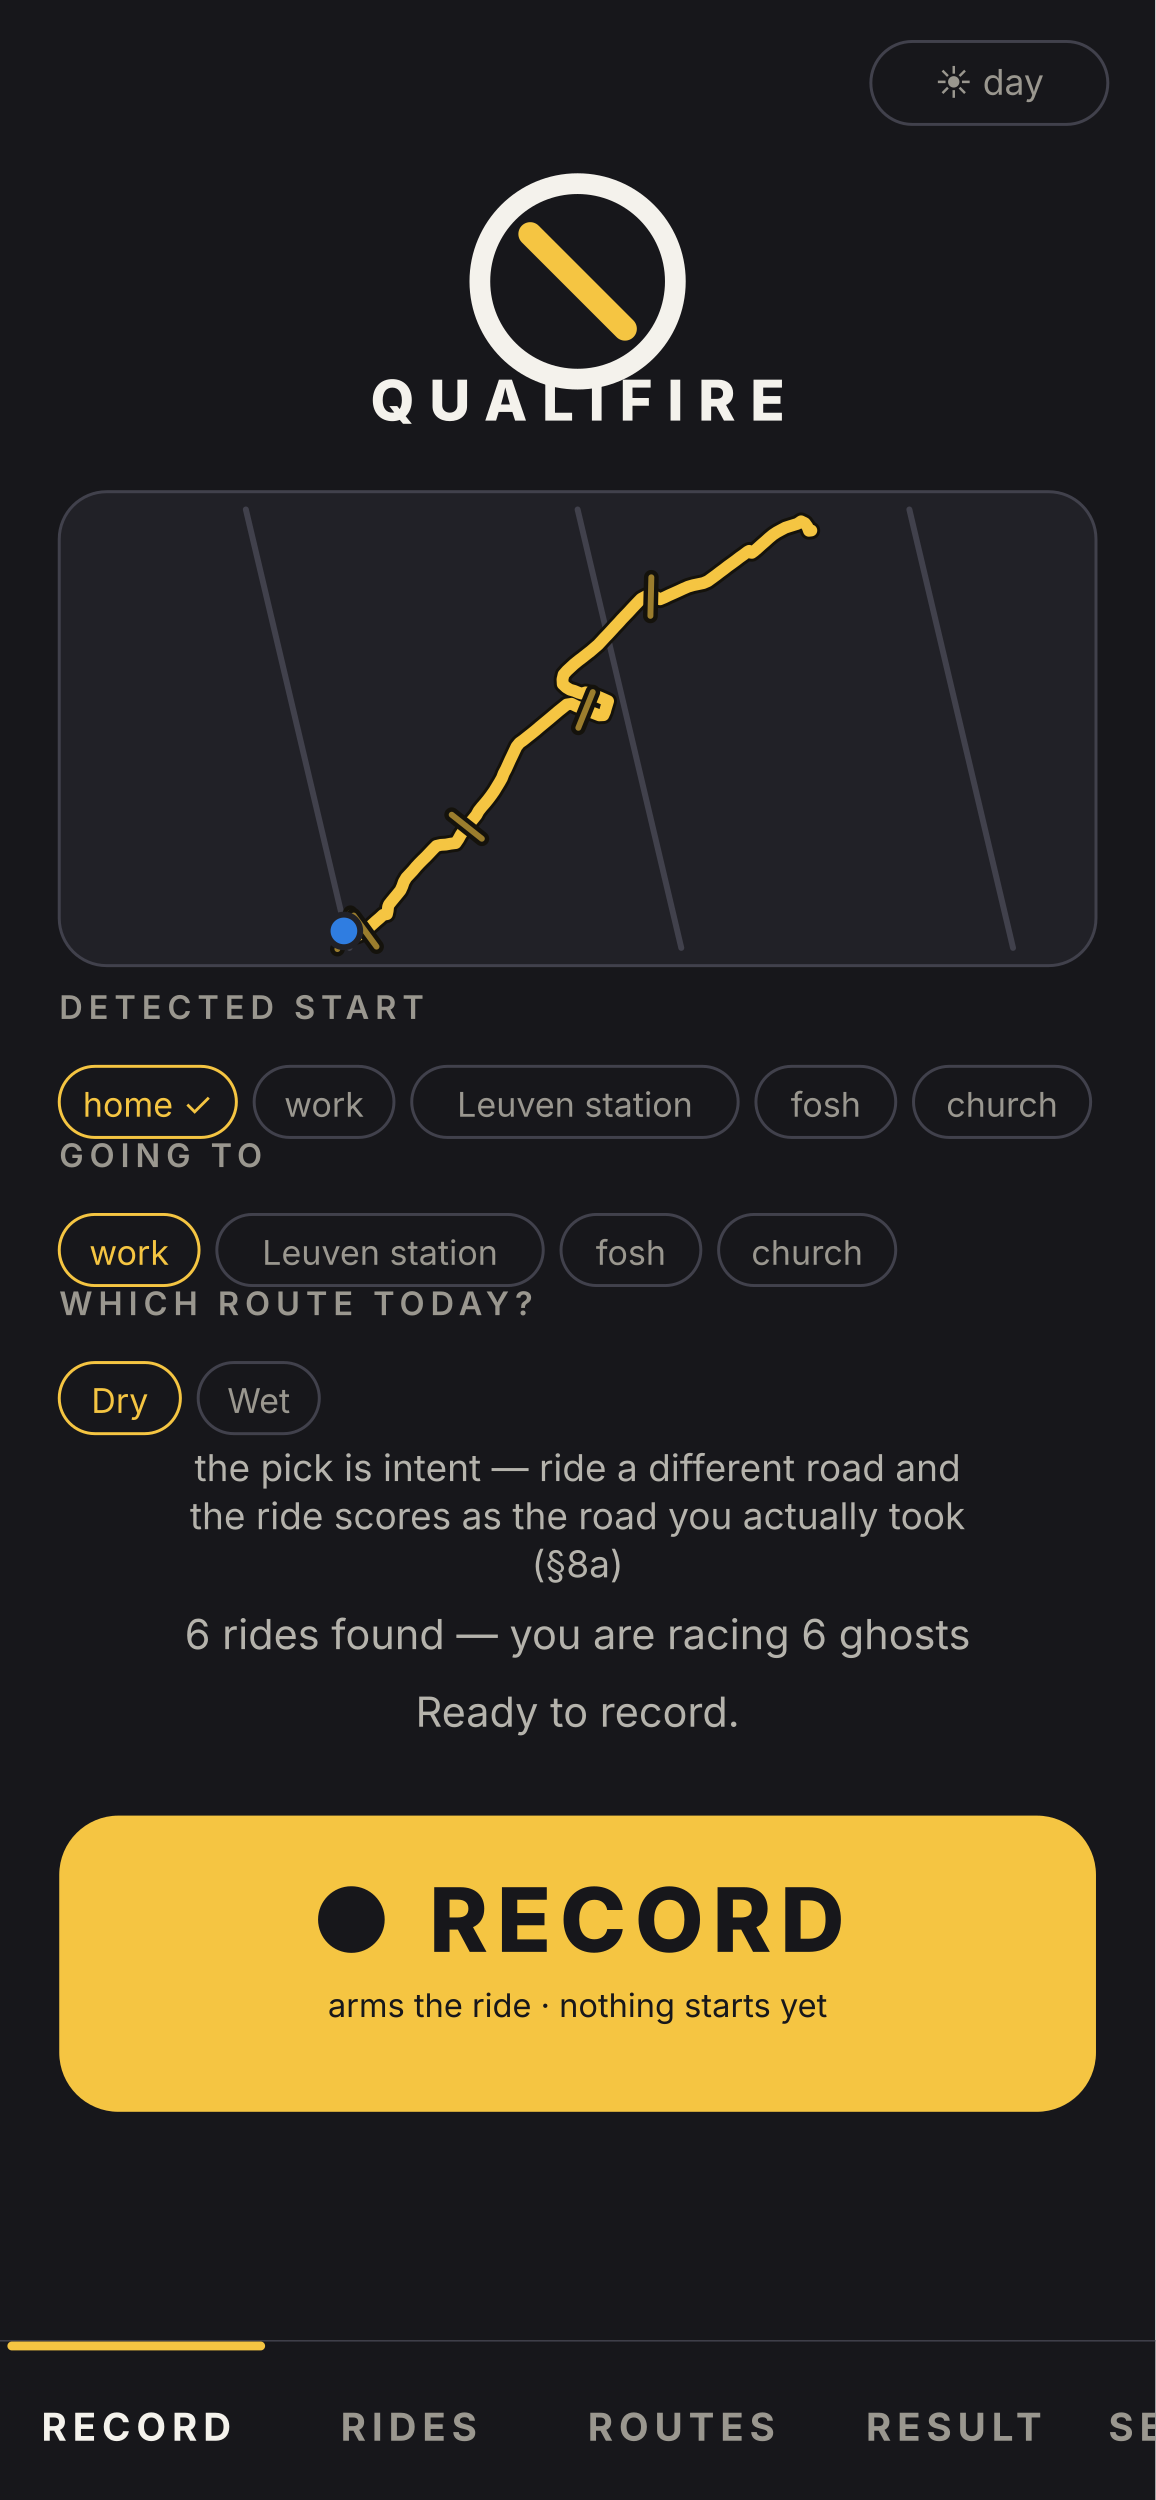
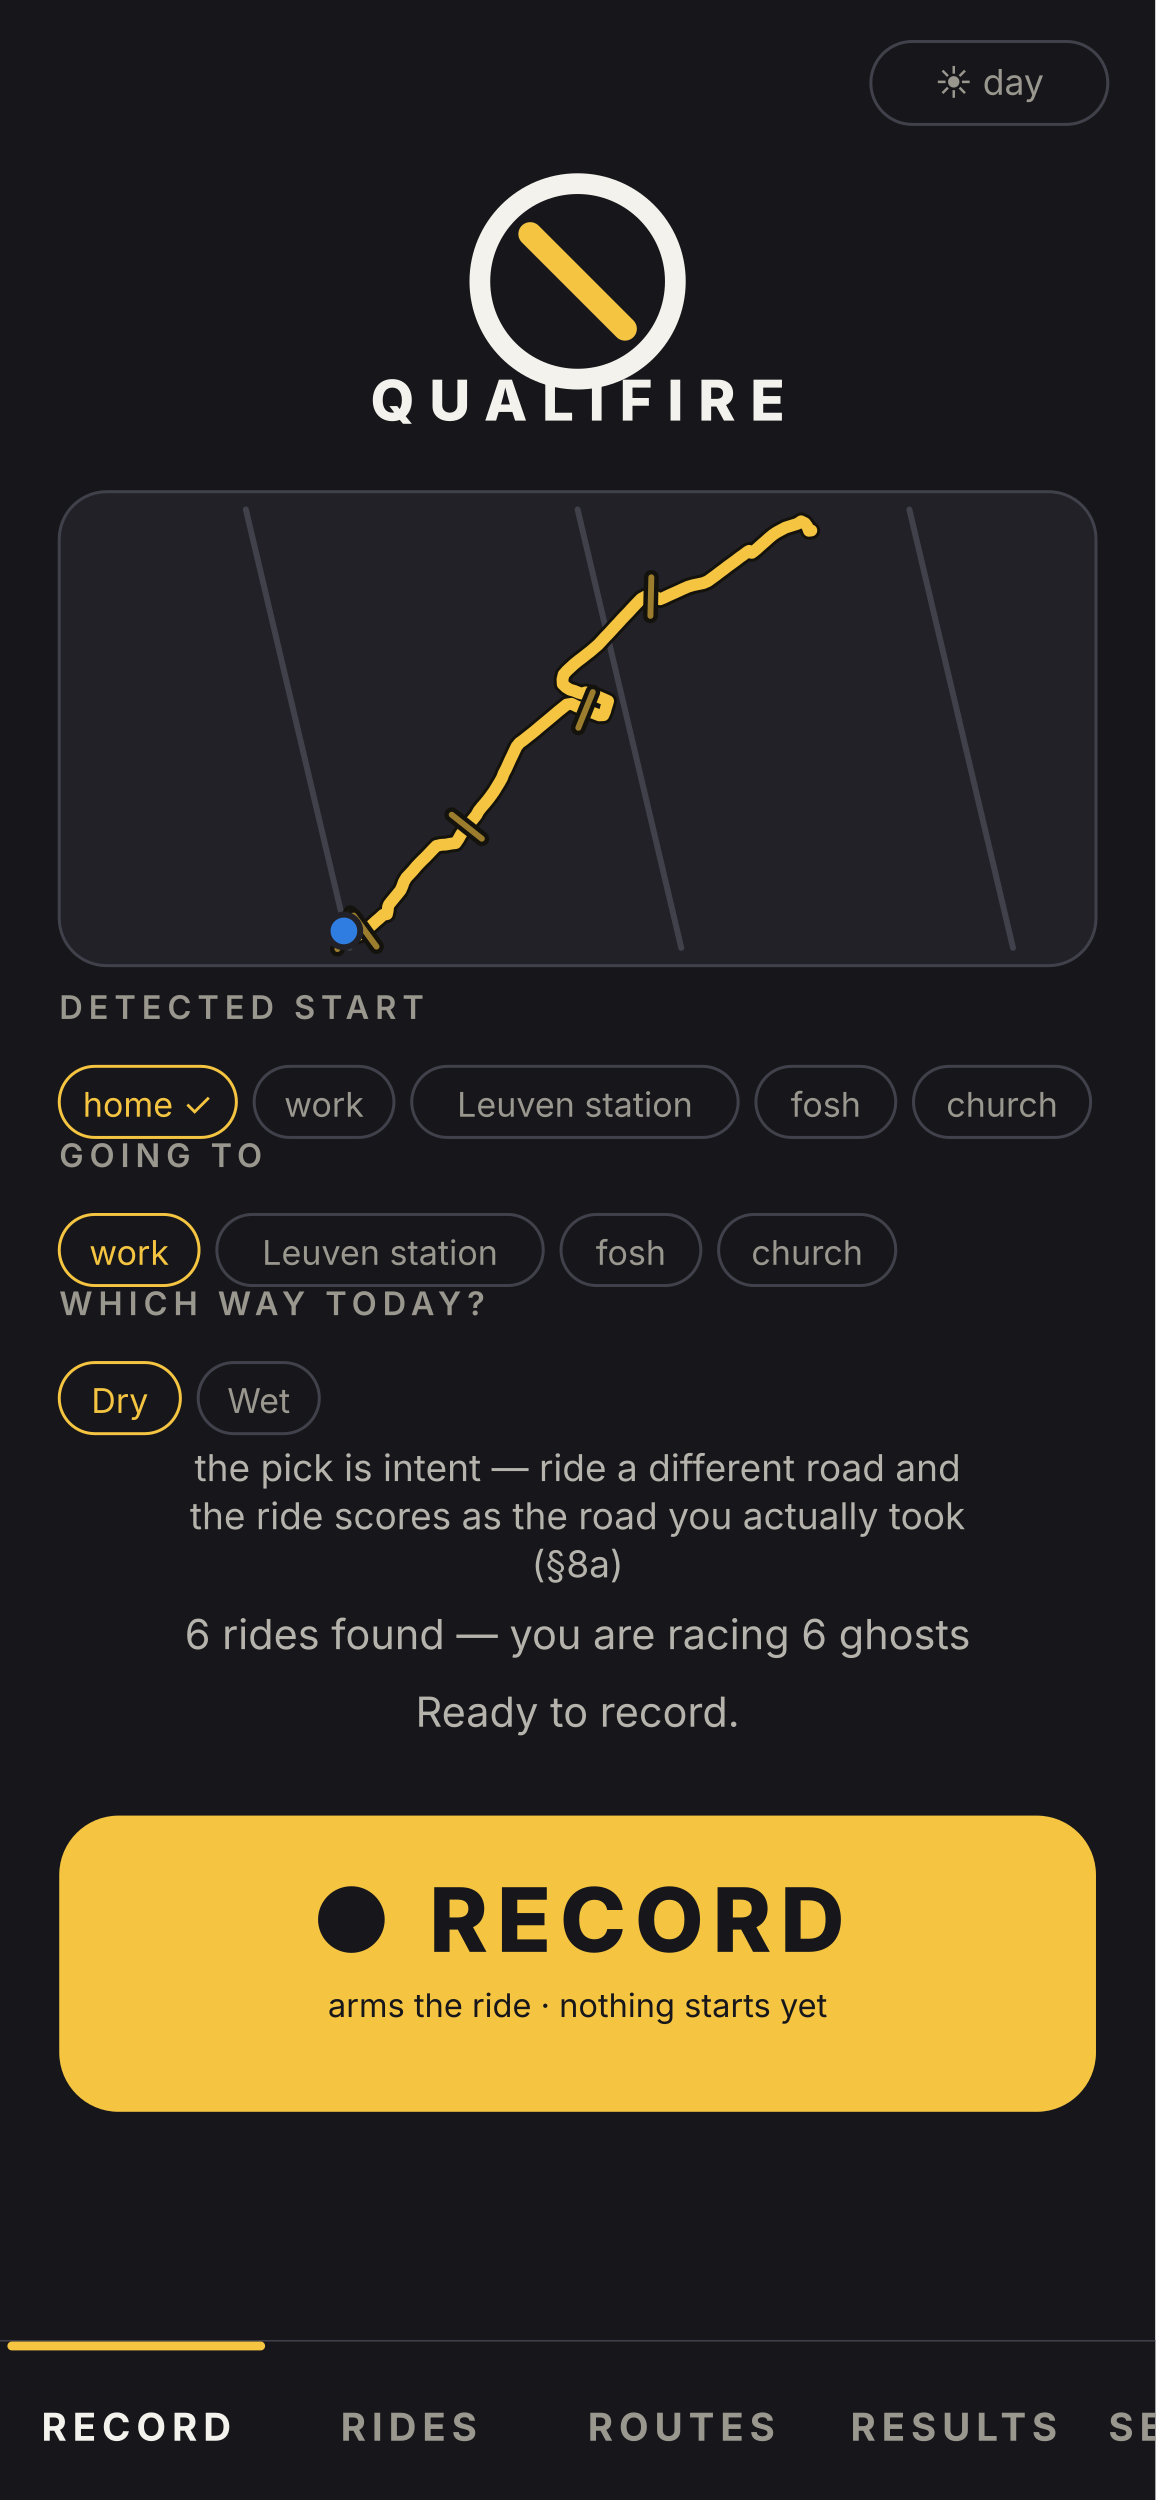
<svg xmlns="http://www.w3.org/2000/svg" viewBox="0 0 390 844" width="390" height="844">
  <defs>
    <clipPath id="tabbar_viewport_clip">
      <rect x="0" y="790" width="390" height="54" />
    </clipPath>
  </defs>
  <g id="bg">
    <rect id="bg_ground" x="0" y="0" width="390" height="844" fill="#17171b" />
  </g>
  <g id="content">
    <g id="content_theme_pill">
      <rect id="content_theme_pill_bg" x="294" y="14" width="80" height="28" fill="none" stroke="#41414c" stroke-width="1" rx="14" />
      <text id="content_theme_pill_label" x="334" y="32" font-family="Inter, 'Segoe UI', system-ui, sans-serif" font-size="12" font-weight="400" fill="#9a978f" text-anchor="middle">☀ day</text>
    </g>
    <circle id="content_logo_ring" cx="195" cy="95" r="33" fill="none" stroke="#F4F2EC" stroke-width="7" />
    <line id="content_logo_slash" x1="179" y1="79" x2="211" y2="111" stroke="#F5C542" stroke-width="8" stroke-linecap="round" />
    <text id="content_app_title" x="195" y="142" font-family="Inter, 'Segoe UI', system-ui, sans-serif" font-size="19" font-weight="800" fill="#F4F2EC" text-anchor="middle" letter-spacing="5" style="text-transform:uppercase">QUALIFIRE</text>
    <g id="content_map">
      <rect id="content_map_ground" x="20" y="166" width="350" height="160" fill="#212127" stroke="#41414c" stroke-width="1" rx="16" />
      <line id="content_map_street_1" x1="83" y1="172" x2="118" y2="320" stroke="#41414c" stroke-width="2" stroke-linecap="round" />
      <line id="content_map_street_2" x1="195" y1="172" x2="230" y2="320" stroke="#41414c" stroke-width="2" stroke-linecap="round" />
      <line id="content_map_street_3" x1="307" y1="172" x2="342" y2="320" stroke="#41414c" stroke-width="2" stroke-linecap="round" />
      <path id="content_map_route_line_casing" d="M116.1 314.28 L116.68 314.23 L117.09 314.63 L118.24 315.19 L119.87 316 L120.77 315.75 L122.01 315.24 L123.26 314.33 L124.44 313.22 L125.66 312.15 L126.87 311.04 L128.12 309.98 L129.33 308.86 L130.64 308.61 L130.87 307.55 L131.03 306.08 L131.31 305.37 L132.18 304.26 L133.23 302.99 L134.19 301.83 L135.21 300.56 L135.82 299.2 L136.33 297.73 L137.16 296.31 L138.34 295.05 L139.43 293.88 L140.48 292.62 L141.57 291.45 L142.72 290.29 L143.87 289.17 L145.02 287.96 L146.17 286.74 L147.32 285.58 L148.86 285.23 L150.52 285.13 L152.18 284.82 L153.84 284.62 L154.74 283.3 L155.57 281.78 L156.53 280.42 L157.58 279.1 L158.64 277.84 L159.75 276.52 L160.81 275.2 L161.61 273.74 L162.66 272.42 L163.81 271.1 L164.87 269.79 L165.86 268.47 L166.85 267.06 L167.74 265.59 L168.61 264.17 L169.44 262.7 L170.04 261.13 L170.84 259.62 L171.51 258.15 L172.22 256.58 L172.95 255.06 L173.69 253.49 L174.36 252.07 L175.38 250.81 L176.72 249.85 L178.06 248.78 L179.41 247.72 L180.72 246.66 L182.03 245.54 L183.37 244.43 L184.71 243.32 L186.05 242.2 L187.36 241.09 L188.67 239.98 L190.02 238.91 L191.33 237.85 L192.95 237.6 L194.49 238.36 L196.02 239.02 L197.68 239.67 L199.22 240.28 L200.75 240.89 L202.32 241.5 L203.72 241.44 L204.27 240.18 L204.46 239.42 L205.29 236.69 L203.85 236.03 L202.32 235.37 L200.75 234.81 L199.25 234.16 L197.72 233.75 L196.41 234.16 L195.32 233.85 L193.88 233.25 L192.44 232.84 L191.17 232.08 L189.98 230.97 L189.89 229.35 L190.27 227.73 L191.39 226.46 L192.64 225.3 L193.79 224.24 L195.29 223.02 L196.63 222.01 L197.97 220.95 L199.41 219.83 L200.75 218.67 L201.93 217.66 L203.02 216.49 L204.17 215.23 L205.35 214.01 L206.47 212.8 L207.62 211.53 L208.77 210.32 L209.86 209.1 L211.01 207.89 L212.1 206.77 L213.25 205.51 L214.3 204.39 L215.45 203.18 L216.44 202.17 L218.01 201.31 L219.73 201.41 L221.52 201.61 L222.83 202.32 L224.3 201.71 L225.87 200.95 L227.47 200.24 L229.03 199.54 L230.66 198.78 L232.29 198.07 L234.02 197.56 L235.71 197.21 L237.44 196.85 L238.97 196.2 L240.31 195.23 L241.69 194.22 L243 193.21 L244.37 192.2 L245.68 191.18 L247.02 190.22 L248.4 189.21 L249.71 188.2 L251.08 187.24 L252.36 186.27 L252.93 185.97 L253.48 186.58 L253.83 186.63 L254.6 186.07 L255.78 185.06 L257.06 183.9 L258.3 182.83 L259.58 181.67 L260.92 180.56 L262.23 179.69 L263.61 178.94 L265.14 178.13 L266.74 177.62 L268.05 177.21 L269.2 176.86 L270.45 176 L271.76 176.66 L272.62 177.87 L273.1 179.19 L273.9 179.09" fill="none" stroke="#14120C" stroke-width="6" stroke-linecap="round" stroke-linejoin="round" />
      <path id="content_map_route_line" d="M116.1 314.28 L116.68 314.23 L117.09 314.63 L118.24 315.19 L119.87 316 L120.77 315.75 L122.01 315.24 L123.26 314.33 L124.44 313.22 L125.66 312.15 L126.87 311.04 L128.12 309.98 L129.33 308.86 L130.64 308.61 L130.87 307.55 L131.03 306.08 L131.31 305.37 L132.18 304.26 L133.23 302.99 L134.19 301.83 L135.21 300.56 L135.82 299.2 L136.33 297.73 L137.16 296.31 L138.34 295.05 L139.43 293.88 L140.48 292.62 L141.57 291.45 L142.72 290.29 L143.87 289.17 L145.02 287.96 L146.17 286.74 L147.32 285.58 L148.86 285.23 L150.52 285.13 L152.18 284.82 L153.84 284.62 L154.74 283.3 L155.57 281.78 L156.53 280.42 L157.58 279.1 L158.64 277.84 L159.75 276.52 L160.81 275.2 L161.61 273.74 L162.66 272.42 L163.81 271.1 L164.87 269.79 L165.86 268.47 L166.85 267.06 L167.74 265.59 L168.61 264.17 L169.44 262.7 L170.04 261.13 L170.84 259.62 L171.51 258.15 L172.22 256.58 L172.95 255.06 L173.69 253.49 L174.36 252.07 L175.38 250.81 L176.72 249.85 L178.06 248.78 L179.41 247.72 L180.72 246.66 L182.03 245.54 L183.37 244.43 L184.71 243.32 L186.05 242.2 L187.36 241.09 L188.67 239.98 L190.02 238.91 L191.33 237.85 L192.95 237.6 L194.49 238.36 L196.02 239.02 L197.68 239.67 L199.22 240.28 L200.75 240.89 L202.32 241.5 L203.72 241.44 L204.27 240.18 L204.46 239.42 L205.29 236.69 L203.85 236.03 L202.32 235.37 L200.75 234.81 L199.25 234.16 L197.72 233.75 L196.41 234.16 L195.32 233.85 L193.88 233.25 L192.44 232.84 L191.17 232.08 L189.98 230.97 L189.89 229.35 L190.27 227.73 L191.39 226.46 L192.64 225.3 L193.79 224.24 L195.29 223.02 L196.63 222.01 L197.97 220.95 L199.41 219.83 L200.75 218.67 L201.93 217.66 L203.02 216.49 L204.17 215.23 L205.35 214.01 L206.47 212.8 L207.62 211.53 L208.77 210.32 L209.86 209.1 L211.01 207.89 L212.1 206.77 L213.25 205.51 L214.3 204.39 L215.45 203.18 L216.44 202.17 L218.01 201.31 L219.73 201.41 L221.52 201.61 L222.83 202.32 L224.3 201.71 L225.87 200.95 L227.47 200.24 L229.03 199.54 L230.66 198.78 L232.29 198.07 L234.02 197.56 L235.71 197.21 L237.44 196.85 L238.97 196.2 L240.31 195.23 L241.69 194.22 L243 193.21 L244.37 192.2 L245.68 191.18 L247.02 190.22 L248.4 189.21 L249.71 188.2 L251.08 187.24 L252.36 186.27 L252.93 185.97 L253.48 186.58 L253.83 186.63 L254.6 186.07 L255.78 185.06 L257.06 183.9 L258.3 182.83 L259.58 181.67 L260.92 180.56 L262.23 179.69 L263.61 178.94 L265.14 178.13 L266.74 177.62 L268.05 177.21 L269.2 176.86 L270.45 176 L271.76 176.66 L272.62 177.87 L273.1 179.19 L273.9 179.09" fill="none" stroke="#F5C542" stroke-width="4" stroke-linecap="round" stroke-linejoin="round" />
      <line id="content_map_gate_tick_1_casing" x1="118.29" y1="308.16" x2="113.91" y2="320.4" stroke="#14120C" stroke-width="5" stroke-linecap="round" />
      <line id="content_map_gate_tick_1" x1="118.29" y1="308.16" x2="113.91" y2="320.4" stroke="#F5C542" stroke-width="2" stroke-linecap="round" opacity="0.6" />
      <line id="content_map_gate_tick_2_casing" x1="119.41" y1="309.09" x2="127.11" y2="319.57" stroke="#14120C" stroke-width="5" stroke-linecap="round" />
      <line id="content_map_gate_tick_2" x1="119.41" y1="309.09" x2="127.11" y2="319.57" stroke="#F5C542" stroke-width="2" stroke-linecap="round" opacity="0.6" />
      <line id="content_map_gate_tick_3_casing" x1="152.49" y1="275.06" x2="162.67" y2="283.15" stroke="#14120C" stroke-width="5" stroke-linecap="round" />
      <line id="content_map_gate_tick_3" x1="152.49" y1="275.06" x2="162.67" y2="283.15" stroke="#F5C542" stroke-width="2" stroke-linecap="round" opacity="0.6" />
      <line id="content_map_gate_tick_4_casing" x1="200.12" y1="233.65" x2="195.25" y2="245.7" stroke="#14120C" stroke-width="5" stroke-linecap="round" />
      <line id="content_map_gate_tick_4" x1="200.12" y1="233.65" x2="195.25" y2="245.7" stroke="#F5C542" stroke-width="2" stroke-linecap="round" opacity="0.6" />
      <line id="content_map_gate_tick_5_casing" x1="219.89" y1="194.91" x2="219.58" y2="207.91" stroke="#14120C" stroke-width="5" stroke-linecap="round" />
      <line id="content_map_gate_tick_5" x1="219.89" y1="194.91" x2="219.58" y2="207.91" stroke="#F5C542" stroke-width="2" stroke-linecap="round" opacity="0.6" />
      <circle id="content_map_rider_dot" cx="116.1" cy="314.28" r="5.5" fill="#2F7DE1" stroke="#212127" stroke-width="2" />
      <rect id="content_map_placeholder_note" x="20" y="166" width="4" height="4" fill="none" />
    </g>
    <text id="content_flow_from_label" x="20" y="344" font-family="Inter, 'Segoe UI', system-ui, sans-serif" font-size="11" font-weight="600" fill="#9a978f" text-anchor="start" letter-spacing="2">DETECTED START</text>
    <g id="content_from_pill_1">
      <rect id="content_from_pill_1_bg" x="20" y="360" width="59.8" height="24" fill="none" stroke="#F5C542" stroke-width="1" rx="12" />
      <text id="content_from_pill_1_label" x="49.9" y="377" font-family="Inter, 'Segoe UI', system-ui, sans-serif" font-size="11.5" font-weight="400" fill="#F5C542" text-anchor="middle">home ✓</text>
    </g>
    <g id="content_from_pill_2">
      <rect id="content_from_pill_2_bg" x="85.8" y="360" width="47.2" height="24" fill="none" stroke="#41414c" stroke-width="1" rx="12" />
      <text id="content_from_pill_2_label" x="109.4" y="377" font-family="Inter, 'Segoe UI', system-ui, sans-serif" font-size="11.5" font-weight="400" fill="#9a978f" text-anchor="middle">work</text>
    </g>
    <g id="content_from_pill_3">
      <rect id="content_from_pill_3_bg" x="139" y="360" width="110.2" height="24" fill="none" stroke="#41414c" stroke-width="1" rx="12" />
      <text id="content_from_pill_3_label" x="194.1" y="377" font-family="Inter, 'Segoe UI', system-ui, sans-serif" font-size="11.5" font-weight="400" fill="#9a978f" text-anchor="middle">Leuven station</text>
    </g>
    <g id="content_from_pill_4">
      <rect id="content_from_pill_4_bg" x="255.2" y="360" width="47.2" height="24" fill="none" stroke="#41414c" stroke-width="1" rx="12" />
      <text id="content_from_pill_4_label" x="278.8" y="377" font-family="Inter, 'Segoe UI', system-ui, sans-serif" font-size="11.5" font-weight="400" fill="#9a978f" text-anchor="middle">fosh</text>
    </g>
    <g id="content_from_pill_5">
      <rect id="content_from_pill_5_bg" x="308.4" y="360" width="59.8" height="24" fill="none" stroke="#41414c" stroke-width="1" rx="12" />
      <text id="content_from_pill_5_label" x="338.3" y="377" font-family="Inter, 'Segoe UI', system-ui, sans-serif" font-size="11.5" font-weight="400" fill="#9a978f" text-anchor="middle">church</text>
    </g>
    <text id="content_flow_to_label" x="20" y="394" font-family="Inter, 'Segoe UI', system-ui, sans-serif" font-size="11" font-weight="600" fill="#9a978f" text-anchor="start" letter-spacing="2">GOING TO</text>
    <g id="content_to_pill_1">
      <rect id="content_to_pill_1_bg" x="20" y="410" width="47.2" height="24" fill="none" stroke="#F5C542" stroke-width="1" rx="12" />
      <text id="content_to_pill_1_label" x="43.6" y="427" font-family="Inter, 'Segoe UI', system-ui, sans-serif" font-size="11.5" font-weight="400" fill="#F5C542" text-anchor="middle">work</text>
    </g>
    <g id="content_to_pill_2">
      <rect id="content_to_pill_2_bg" x="73.2" y="410" width="110.2" height="24" fill="none" stroke="#41414c" stroke-width="1" rx="12" />
      <text id="content_to_pill_2_label" x="128.3" y="427" font-family="Inter, 'Segoe UI', system-ui, sans-serif" font-size="11.5" font-weight="400" fill="#9a978f" text-anchor="middle">Leuven station</text>
    </g>
    <g id="content_to_pill_3">
      <rect id="content_to_pill_3_bg" x="189.4" y="410" width="47.2" height="24" fill="none" stroke="#41414c" stroke-width="1" rx="12" />
      <text id="content_to_pill_3_label" x="213" y="427" font-family="Inter, 'Segoe UI', system-ui, sans-serif" font-size="11.5" font-weight="400" fill="#9a978f" text-anchor="middle">fosh</text>
    </g>
    <g id="content_to_pill_4">
      <rect id="content_to_pill_4_bg" x="242.6" y="410" width="59.8" height="24" fill="none" stroke="#41414c" stroke-width="1" rx="12" />
      <text id="content_to_pill_4_label" x="272.5" y="427" font-family="Inter, 'Segoe UI', system-ui, sans-serif" font-size="11.5" font-weight="400" fill="#9a978f" text-anchor="middle">church</text>
    </g>
-     <text id="content_flow_route_label" x="20" y="444" font-family="Inter, 'Segoe UI', system-ui, sans-serif" font-size="11" font-weight="600" fill="#9a978f" text-anchor="start" letter-spacing="2">WHICH ROUTE TODAY?</text>
-     <g id="content_route_pill_1">
-       <rect id="content_route_pill_1_bg" x="20" y="460" width="40.9" height="24" fill="none" stroke="#F5C542" stroke-width="1" rx="12" />
-       <text id="content_route_pill_1_label" x="40.45" y="477" font-family="Inter, 'Segoe UI', system-ui, sans-serif" font-size="11.5" font-weight="400" fill="#F5C542" text-anchor="middle">Dry</text>
+     <text id="content_flow_way_label" x="20" y="444" font-family="Inter, 'Segoe UI', system-ui, sans-serif" font-size="11" font-weight="600" fill="#9a978f" text-anchor="start" letter-spacing="2">WHICH WAY TODAY?</text>
+     <g id="content_way_pill_1">
+       <rect id="content_way_pill_1_bg" x="20" y="460" width="40.9" height="24" fill="none" stroke="#F5C542" stroke-width="1" rx="12" />
+       <text id="content_way_pill_1_label" x="40.45" y="477" font-family="Inter, 'Segoe UI', system-ui, sans-serif" font-size="11.5" font-weight="400" fill="#F5C542" text-anchor="middle">Dry</text>
    </g>
-     <g id="content_route_pill_2">
-       <rect id="content_route_pill_2_bg" x="66.9" y="460" width="40.9" height="24" fill="none" stroke="#41414c" stroke-width="1" rx="12" />
-       <text id="content_route_pill_2_label" x="87.35" y="477" font-family="Inter, 'Segoe UI', system-ui, sans-serif" font-size="11.5" font-weight="400" fill="#9a978f" text-anchor="middle">Wet</text>
+     <g id="content_way_pill_2">
+       <rect id="content_way_pill_2_bg" x="66.9" y="460" width="40.9" height="24" fill="none" stroke="#41414c" stroke-width="1" rx="12" />
+       <text id="content_way_pill_2_label" x="87.35" y="477" font-family="Inter, 'Segoe UI', system-ui, sans-serif" font-size="11.5" font-weight="400" fill="#9a978f" text-anchor="middle">Wet</text>
    </g>
-     <text id="content_route_hint_l1" x="195" y="500" font-family="Inter, 'Segoe UI', system-ui, sans-serif" font-size="12.5" font-weight="400" fill="#b5b3ac" text-anchor="middle">the pick is intent — ride a different road and</text>
-     <text id="content_route_hint_l2" x="195" y="516.25" font-family="Inter, 'Segoe UI', system-ui, sans-serif" font-size="12.5" font-weight="400" fill="#b5b3ac" text-anchor="middle">the ride scores as the road you actually took</text>
-     <text id="content_route_hint_l3" x="195" y="532.5" font-family="Inter, 'Segoe UI', system-ui, sans-serif" font-size="12.5" font-weight="400" fill="#b5b3ac" text-anchor="middle">(§8a)</text>
+     <text id="content_way_hint_l1" x="195" y="500" font-family="Inter, 'Segoe UI', system-ui, sans-serif" font-size="12.5" font-weight="400" fill="#b5b3ac" text-anchor="middle">the pick is intent — ride a different road and</text>
+     <text id="content_way_hint_l2" x="195" y="516.25" font-family="Inter, 'Segoe UI', system-ui, sans-serif" font-size="12.5" font-weight="400" fill="#b5b3ac" text-anchor="middle">the ride scores as the road you actually took</text>
+     <text id="content_way_hint_l3" x="195" y="532.5" font-family="Inter, 'Segoe UI', system-ui, sans-serif" font-size="12.5" font-weight="400" fill="#b5b3ac" text-anchor="middle">(§8a)</text>
    <text id="content_ghost_line" x="195" y="556.75" font-family="Inter, 'Segoe UI', system-ui, sans-serif" font-size="14" font-weight="400" fill="#b5b3ac" text-anchor="middle">6 rides found — you are racing 6 ghosts</text>
    <text id="content_ready_line" x="195" y="582.95" font-family="Inter, 'Segoe UI', system-ui, sans-serif" font-size="14" font-weight="400" fill="#b5b3ac" text-anchor="middle">Ready to record.</text>
    <g id="content_record_button">
      <rect id="content_record_button_bg" x="20" y="612.95" width="350" height="100" fill="#F5C542" rx="20" />
      <text id="content_record_button_label" x="195" y="658.95" font-family="Inter, 'Segoe UI', system-ui, sans-serif" font-size="30" font-weight="800" fill="#17171b" text-anchor="middle" letter-spacing="3">● RECORD</text>
      <text id="content_record_button_sub" x="195" y="680.95" font-family="Inter, 'Segoe UI', system-ui, sans-serif" font-size="11" font-weight="400" fill="#17171b" text-anchor="middle">arms the ride · nothing starts yet</text>
    </g>
  </g>
  <g id="tabbar" clip-path="url(#tabbar_viewport_clip)">
    <rect id="tabbar_bg" x="0" y="790" width="390" height="54" fill="#17171b" />
    <line id="tabbar_top_border" x1="0" y1="790" x2="390" y2="790" stroke="#41414c" stroke-width="1" stroke-linecap="round" />
    <line id="tabbar_record_active_bar" x1="4" y1="792" x2="88" y2="792" stroke="#F5C542" stroke-width="3" stroke-linecap="round" />
    <text id="tabbar_record_label" x="46" y="824" font-family="Inter, 'Segoe UI', system-ui, sans-serif" font-size="13" font-weight="700" fill="#F4F2EC" text-anchor="middle" letter-spacing="2" style="text-transform:uppercase">RECORD</text>
    <text id="tabbar_rides_label" x="138" y="824" font-family="Inter, 'Segoe UI', system-ui, sans-serif" font-size="13" font-weight="700" fill="#9a978f" text-anchor="middle" letter-spacing="2" style="text-transform:uppercase">RIDES</text>
    <text id="tabbar_routes_label" x="230" y="824" font-family="Inter, 'Segoe UI', system-ui, sans-serif" font-size="13" font-weight="700" fill="#9a978f" text-anchor="middle" letter-spacing="2" style="text-transform:uppercase">ROUTES</text>
-     <text id="tabbar_result_label" x="322" y="824" font-family="Inter, 'Segoe UI', system-ui, sans-serif" font-size="13" font-weight="700" fill="#9a978f" text-anchor="middle" letter-spacing="2" style="text-transform:uppercase">RESULT</text>
+     <text id="tabbar_results_label" x="322" y="824" font-family="Inter, 'Segoe UI', system-ui, sans-serif" font-size="13" font-weight="700" fill="#9a978f" text-anchor="middle" letter-spacing="2" style="text-transform:uppercase">RESULTS</text>
    <text id="tabbar_settings_label" x="414" y="824" font-family="Inter, 'Segoe UI', system-ui, sans-serif" font-size="13" font-weight="700" fill="#9a978f" text-anchor="middle" letter-spacing="2" style="text-transform:uppercase">SETTINGS</text>
    <text id="tabbar_demo_label" x="506" y="824" font-family="Inter, 'Segoe UI', system-ui, sans-serif" font-size="13" font-weight="700" fill="#9a978f" text-anchor="middle" letter-spacing="2" style="text-transform:uppercase">DEMO</text>
  </g>
</svg>
